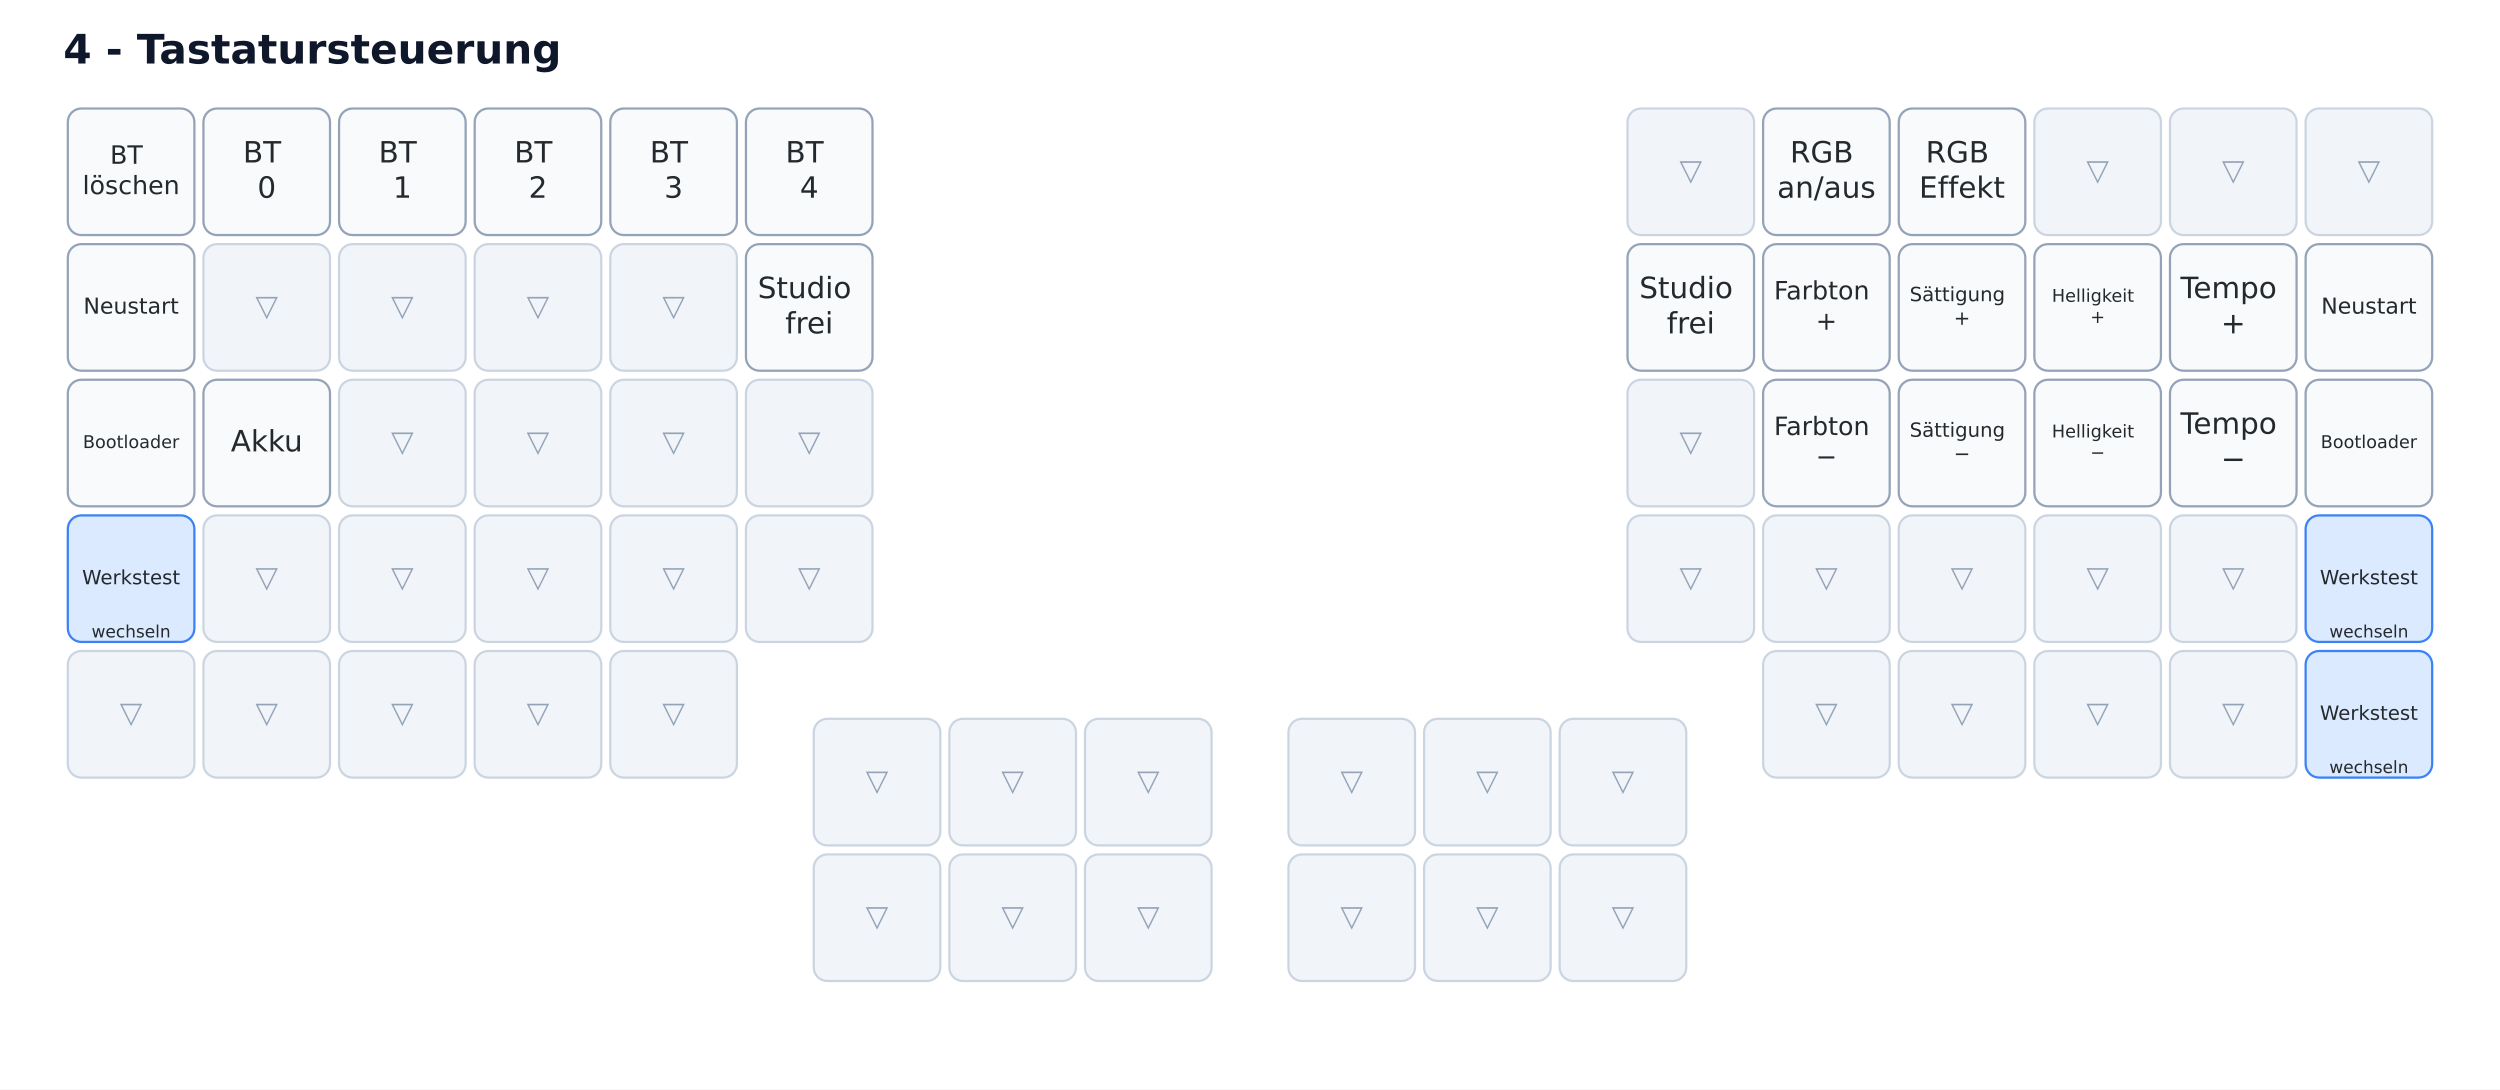
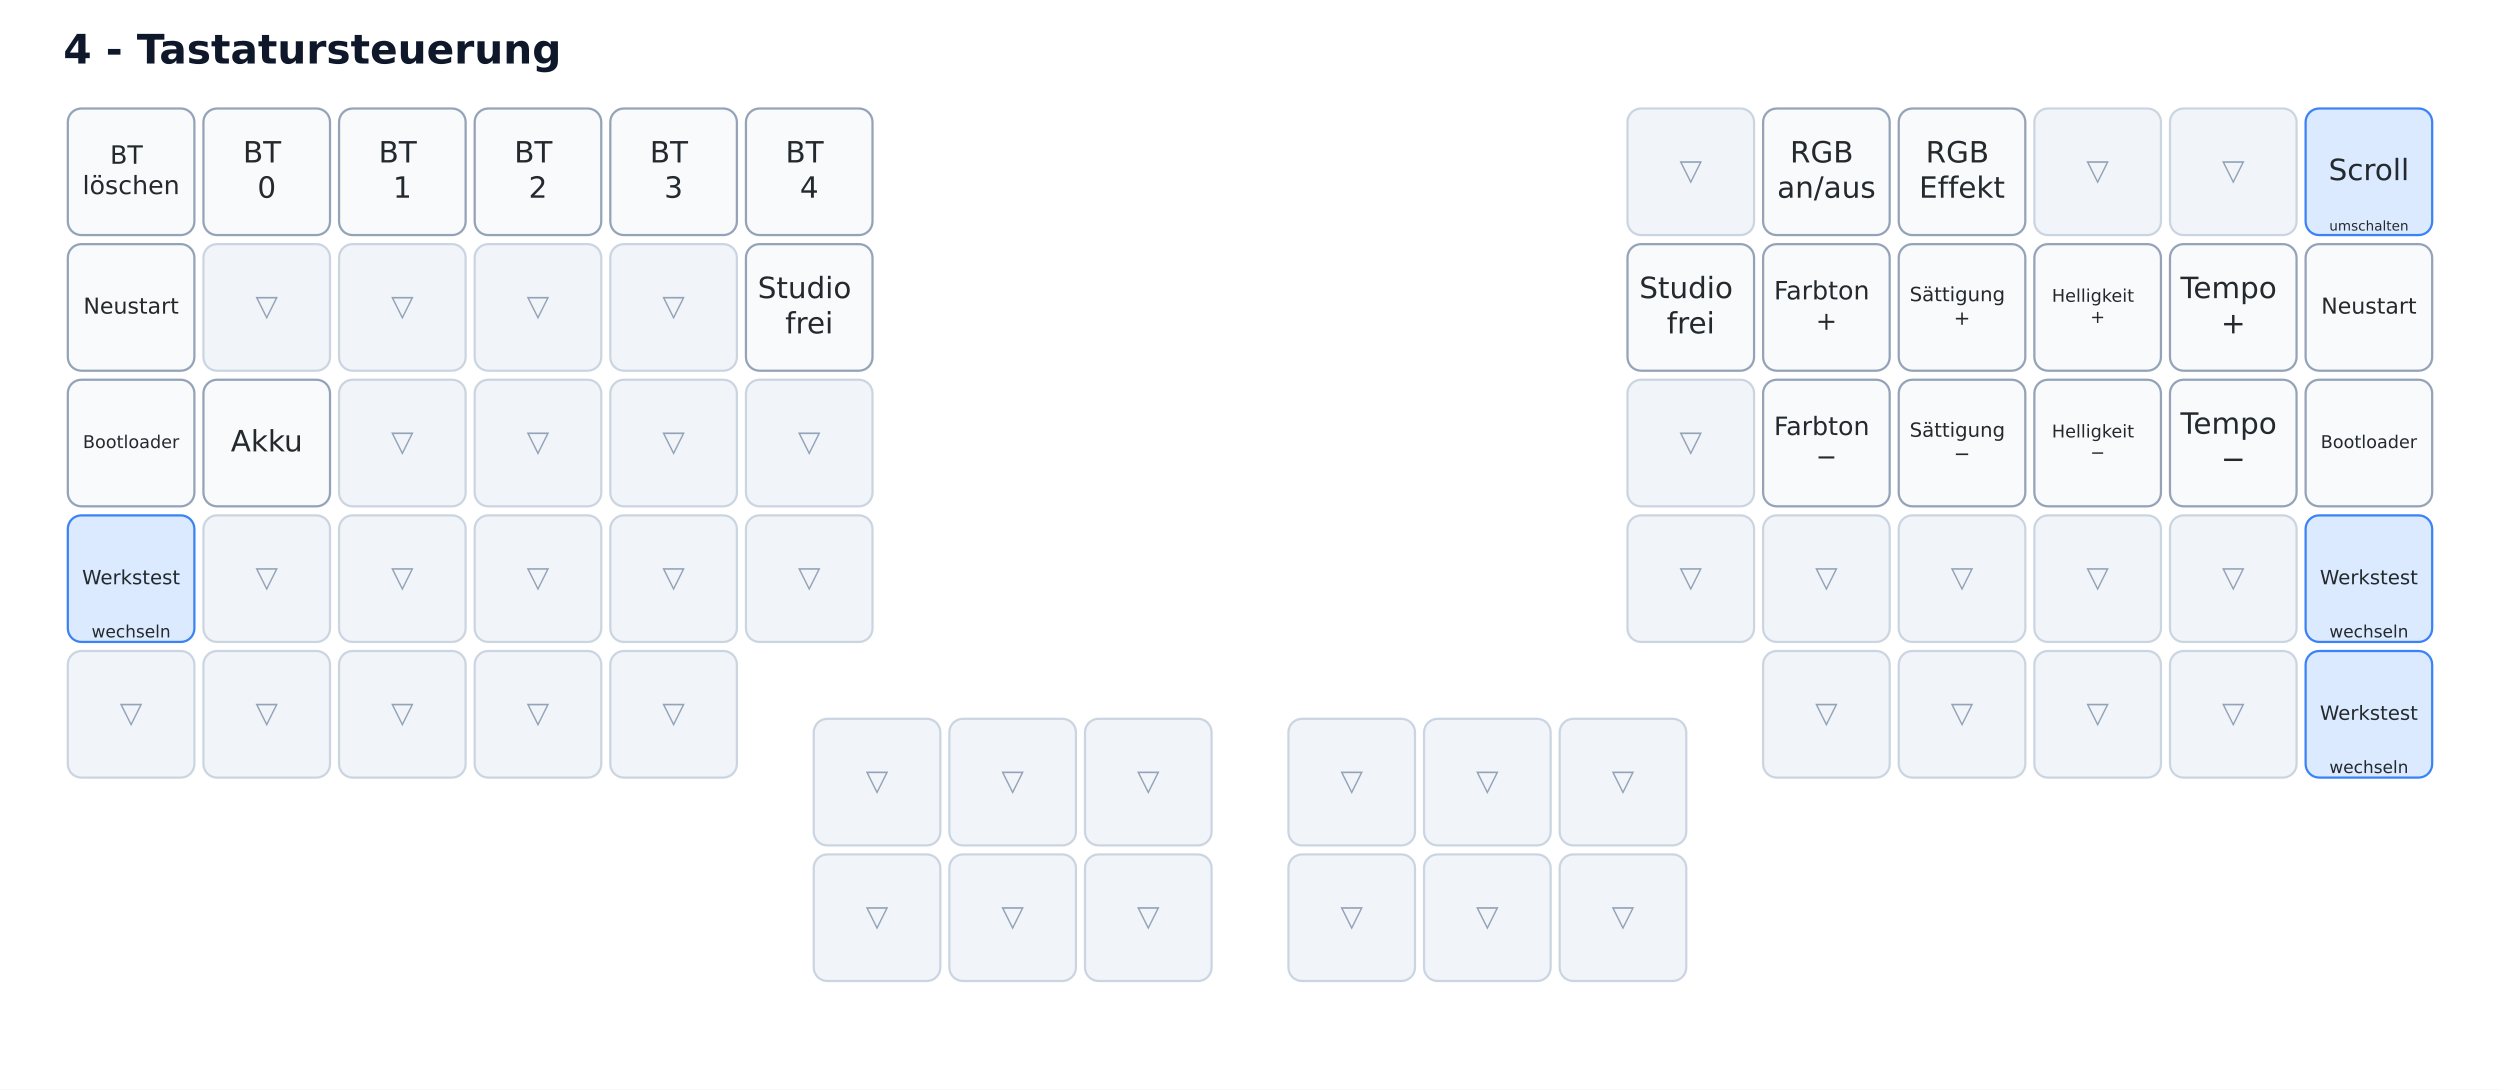
<svg xmlns="http://www.w3.org/2000/svg" width="1106" height="482" viewBox="0 0 1106 482" class="keymap">
  <rect width="100%" height="100%" fill="white" />
  <style>/* inherit to force styles through use tags */
svg path {
    fill: inherit;
}

/* font and background color specifications */
svg.keymap {
    font-family: SFMono-Regular,Consolas,Liberation Mono,Menlo,monospace;
    font-size: 14px;
    font-kerning: normal;
    text-rendering: optimizeLegibility;
    fill: #24292e;
}

/* default key styling */
rect.key {
    fill: #f6f8fa;
}

rect.key, rect.combo {
    stroke: #c9cccf;
    stroke-width: 1;
}

/* default key side styling, only used is draw_key_sides is set */
rect.side {
    filter: brightness(90%);
}

/* color accent for combo boxes */
rect.combo, rect.combo-separate {
    fill: #cdf;
}

/* color accent for held keys */
rect.held, rect.combo.held {
    fill: #fdd;
}

/* color accent for ghost (optional) keys */
rect.ghost, rect.combo.ghost {
    stroke-dasharray: 4, 4;
    stroke-width: 2;
}

text {
    text-anchor: middle;
    dominant-baseline: middle;
}

/* styling for layer labels */
text.label {
    font-weight: bold;
    text-anchor: start;
    stroke: white;
    stroke-width: 4;
    paint-order: stroke;
}

/* styling for optional footer */
text.footer {
    text-anchor: end;
    dominant-baseline: auto;
    stroke: white;
    stroke-width: 4;
    paint-order: stroke;
}

/* styling for combo tap, and key non-tap label text */
text.combo, text.hold, text.shifted, text.left, text.right, text.tl, text.tr, text.bl, text.br {
    font-size: 11px;
}

text.hold, text.bl, text.br {
    text-anchor: middle;
    dominant-baseline: auto;
}

text.shifted, text.tl, text.tr {
    text-anchor: middle;
    dominant-baseline: hanging;
}

text.left, text.tl, text.bl {
    text-anchor: start;
}

text.right, text.tr, text.br {
    text-anchor: end;
}

text.layer-activator {
    text-decoration: underline;
}

/* styling for hold/shifted label text in combo box */
text.combo.hold, text.combo.shifted, text.combo.left, text.combo.right {
    font-size: 8px;
}

/* lighter symbol for transparent keys */
text.trans {
    fill: #7b7e81;
}

/* styling for combo dendrons */
path.combo {
    stroke-width: 1;
    stroke: gray;
    fill: none;
}

/* Start Tabler Icons Cleanup */
/* cannot use height/width with glyphs */
.icon-tabler &gt; path {
    fill: inherit;
    stroke: inherit;
    stroke-width: 2;
}
/* hide tabler's default box */
.icon-tabler &gt; path[stroke="none"][fill="none"] {
    visibility: hidden;
}
/* End Tabler Icons Cleanup */


svg.keymap { font-family: 'DejaVu Sans', sans-serif; font-size: 13px; }
rect.key { fill: #f8fafc; stroke: #94a3b8; }
rect.layer { fill: #dbeafe; stroke: #3b82f6; }
rect.mouse { fill: #dcfce7; stroke: #16a34a; }
rect.trans { fill: #f1f5f9; stroke: #cbd5e1; }
text.trans { fill: #94a3b8; }
text.hold, text.shifted { font-size: 10px; }
text.label { font-size: 18px; fill: #0f172a; stroke: none; }
</style>
  <g transform="translate(28, 0)" class="layer-4 - Tastatursteuerung">
    <text x="0" y="23" class="label" id="Tastatursteuerung">4 - Tastatursteuerung</text>
    <g transform="translate(0, 46)">
      <g transform="translate(30, 30)" class="key keypos-0">
        <rect rx="6" ry="6" x="-28" y="-28" width="56" height="56" class="key" />
        <text x="0" y="0" class="key tap">
          <tspan x="0" dy="-0.6em" style="font-size: 86%">BT</tspan>
          <tspan x="0" dy="1.2em" style="font-size: 86%">löschen</tspan>
        </text>
      </g>
      <g transform="translate(90, 30)" class="key keypos-1">
        <rect rx="6" ry="6" x="-28" y="-28" width="56" height="56" class="key" />
        <text x="0" y="0" class="key tap">
          <tspan x="0" dy="-0.6em">BT</tspan>
          <tspan x="0" dy="1.2em">0</tspan>
        </text>
      </g>
      <g transform="translate(150, 30)" class="key keypos-2">
        <rect rx="6" ry="6" x="-28" y="-28" width="56" height="56" class="key" />
        <text x="0" y="0" class="key tap">
          <tspan x="0" dy="-0.6em">BT</tspan>
          <tspan x="0" dy="1.2em">1</tspan>
        </text>
      </g>
      <g transform="translate(210, 30)" class="key keypos-3">
        <rect rx="6" ry="6" x="-28" y="-28" width="56" height="56" class="key" />
        <text x="0" y="0" class="key tap">
          <tspan x="0" dy="-0.6em">BT</tspan>
          <tspan x="0" dy="1.2em">2</tspan>
        </text>
      </g>
      <g transform="translate(270, 30)" class="key keypos-4">
        <rect rx="6" ry="6" x="-28" y="-28" width="56" height="56" class="key" />
        <text x="0" y="0" class="key tap">
          <tspan x="0" dy="-0.6em">BT</tspan>
          <tspan x="0" dy="1.2em">3</tspan>
        </text>
      </g>
      <g transform="translate(330, 30)" class="key keypos-5">
        <rect rx="6" ry="6" x="-28" y="-28" width="56" height="56" class="key" />
        <text x="0" y="0" class="key tap">
          <tspan x="0" dy="-0.6em">BT</tspan>
          <tspan x="0" dy="1.2em">4</tspan>
        </text>
      </g>
      <g transform="translate(720, 30)" class="key trans keypos-6">
        <rect rx="6" ry="6" x="-28" y="-28" width="56" height="56" class="key trans" />
        <text x="0" y="0" class="key trans tap">▽</text>
      </g>
      <g transform="translate(780, 30)" class="key keypos-7">
        <rect rx="6" ry="6" x="-28" y="-28" width="56" height="56" class="key" />
        <text x="0" y="0" class="key tap">
          <tspan x="0" dy="-0.6em">RGB</tspan>
          <tspan x="0" dy="1.2em">an/aus</tspan>
        </text>
      </g>
      <g transform="translate(840, 30)" class="key keypos-8">
        <rect rx="6" ry="6" x="-28" y="-28" width="56" height="56" class="key" />
        <text x="0" y="0" class="key tap">
          <tspan x="0" dy="-0.6em">RGB</tspan>
          <tspan x="0" dy="1.2em">Effekt</tspan>
        </text>
      </g>
      <g transform="translate(900, 30)" class="key trans keypos-9">
        <rect rx="6" ry="6" x="-28" y="-28" width="56" height="56" class="key trans" />
        <text x="0" y="0" class="key trans tap">▽</text>
      </g>
      <g transform="translate(960, 30)" class="key trans keypos-10">
        <rect rx="6" ry="6" x="-28" y="-28" width="56" height="56" class="key trans" />
        <text x="0" y="0" class="key trans tap">▽</text>
      </g>
-       <g transform="translate(1020, 30)" class="key trans keypos-11">
-         <rect rx="6" ry="6" x="-28" y="-28" width="56" height="56" class="key trans" />
-         <text x="0" y="0" class="key trans tap">▽</text>
+       <g transform="translate(1020, 30)" class="key layer keypos-11">
+         <rect rx="6" ry="6" x="-28" y="-28" width="56" height="56" class="key layer" />
+         <text x="0" y="0" class="key layer tap">Scroll</text>
+         <text x="0" y="26" class="key layer hold">
+           <tspan style="font-size: 60%">umschalten</tspan>
+         </text>
      </g>
      <g transform="translate(30, 90)" class="key keypos-12">
        <rect rx="6" ry="6" x="-28" y="-28" width="56" height="56" class="key" />
        <text x="0" y="0" class="key tap">
          <tspan style="font-size: 75%">Neustart</tspan>
        </text>
      </g>
      <g transform="translate(90, 90)" class="key trans keypos-13">
        <rect rx="6" ry="6" x="-28" y="-28" width="56" height="56" class="key trans" />
        <text x="0" y="0" class="key trans tap">▽</text>
      </g>
      <g transform="translate(150, 90)" class="key trans keypos-14">
        <rect rx="6" ry="6" x="-28" y="-28" width="56" height="56" class="key trans" />
        <text x="0" y="0" class="key trans tap">▽</text>
      </g>
      <g transform="translate(210, 90)" class="key trans keypos-15">
        <rect rx="6" ry="6" x="-28" y="-28" width="56" height="56" class="key trans" />
        <text x="0" y="0" class="key trans tap">▽</text>
      </g>
      <g transform="translate(270, 90)" class="key trans keypos-16">
        <rect rx="6" ry="6" x="-28" y="-28" width="56" height="56" class="key trans" />
        <text x="0" y="0" class="key trans tap">▽</text>
      </g>
      <g transform="translate(330, 90)" class="key keypos-17">
        <rect rx="6" ry="6" x="-28" y="-28" width="56" height="56" class="key" />
        <text x="0" y="0" class="key tap">
          <tspan x="0" dy="-0.6em">Studio</tspan>
          <tspan x="0" dy="1.2em">frei</tspan>
        </text>
      </g>
      <g transform="translate(720, 90)" class="key keypos-18">
        <rect rx="6" ry="6" x="-28" y="-28" width="56" height="56" class="key" />
        <text x="0" y="0" class="key tap">
          <tspan x="0" dy="-0.6em">Studio</tspan>
          <tspan x="0" dy="1.2em">frei</tspan>
        </text>
      </g>
      <g transform="translate(780, 90)" class="key keypos-19">
        <rect rx="6" ry="6" x="-28" y="-28" width="56" height="56" class="key" />
        <text x="0" y="0" class="key tap">
          <tspan x="0" dy="-0.6em" style="font-size: 86%">Farbton</tspan>
          <tspan x="0" dy="1.2em" style="font-size: 86%">+</tspan>
        </text>
      </g>
      <g transform="translate(840, 90)" class="key keypos-20">
        <rect rx="6" ry="6" x="-28" y="-28" width="56" height="56" class="key" />
        <text x="0" y="0" class="key tap">
          <tspan x="0" dy="-0.6em" style="font-size: 67%">Sättigung</tspan>
          <tspan x="0" dy="1.2em" style="font-size: 67%">+</tspan>
        </text>
      </g>
      <g transform="translate(900, 90)" class="key keypos-21">
        <rect rx="6" ry="6" x="-28" y="-28" width="56" height="56" class="key" />
        <text x="0" y="0" class="key tap">
          <tspan x="0" dy="-0.6em" style="font-size: 60%">Helligkeit</tspan>
          <tspan x="0" dy="1.2em" style="font-size: 60%">+</tspan>
        </text>
      </g>
      <g transform="translate(960, 90)" class="key keypos-22">
        <rect rx="6" ry="6" x="-28" y="-28" width="56" height="56" class="key" />
        <text x="0" y="0" class="key tap">
          <tspan x="0" dy="-0.6em">Tempo</tspan>
          <tspan x="0" dy="1.2em">+</tspan>
        </text>
      </g>
      <g transform="translate(1020, 90)" class="key keypos-23">
        <rect rx="6" ry="6" x="-28" y="-28" width="56" height="56" class="key" />
        <text x="0" y="0" class="key tap">
          <tspan style="font-size: 75%">Neustart</tspan>
        </text>
      </g>
      <g transform="translate(30, 150)" class="key keypos-24">
        <rect rx="6" ry="6" x="-28" y="-28" width="56" height="56" class="key" />
        <text x="0" y="0" class="key tap">
          <tspan style="font-size: 60%">Bootloader</tspan>
        </text>
      </g>
      <g transform="translate(90, 150)" class="key keypos-25">
        <rect rx="6" ry="6" x="-28" y="-28" width="56" height="56" class="key" />
        <text x="0" y="0" class="key tap">Akku</text>
      </g>
      <g transform="translate(150, 150)" class="key trans keypos-26">
        <rect rx="6" ry="6" x="-28" y="-28" width="56" height="56" class="key trans" />
        <text x="0" y="0" class="key trans tap">▽</text>
      </g>
      <g transform="translate(210, 150)" class="key trans keypos-27">
        <rect rx="6" ry="6" x="-28" y="-28" width="56" height="56" class="key trans" />
        <text x="0" y="0" class="key trans tap">▽</text>
      </g>
      <g transform="translate(270, 150)" class="key trans keypos-28">
        <rect rx="6" ry="6" x="-28" y="-28" width="56" height="56" class="key trans" />
        <text x="0" y="0" class="key trans tap">▽</text>
      </g>
      <g transform="translate(330, 150)" class="key trans keypos-29">
        <rect rx="6" ry="6" x="-28" y="-28" width="56" height="56" class="key trans" />
        <text x="0" y="0" class="key trans tap">▽</text>
      </g>
      <g transform="translate(720, 150)" class="key trans keypos-30">
        <rect rx="6" ry="6" x="-28" y="-28" width="56" height="56" class="key trans" />
        <text x="0" y="0" class="key trans tap">▽</text>
      </g>
      <g transform="translate(780, 150)" class="key keypos-31">
        <rect rx="6" ry="6" x="-28" y="-28" width="56" height="56" class="key" />
        <text x="0" y="0" class="key tap">
          <tspan x="0" dy="-0.6em" style="font-size: 86%">Farbton</tspan>
          <tspan x="0" dy="1.2em" style="font-size: 86%">−</tspan>
        </text>
      </g>
      <g transform="translate(840, 150)" class="key keypos-32">
        <rect rx="6" ry="6" x="-28" y="-28" width="56" height="56" class="key" />
        <text x="0" y="0" class="key tap">
          <tspan x="0" dy="-0.6em" style="font-size: 67%">Sättigung</tspan>
          <tspan x="0" dy="1.2em" style="font-size: 67%">−</tspan>
        </text>
      </g>
      <g transform="translate(900, 150)" class="key keypos-33">
        <rect rx="6" ry="6" x="-28" y="-28" width="56" height="56" class="key" />
        <text x="0" y="0" class="key tap">
          <tspan x="0" dy="-0.6em" style="font-size: 60%">Helligkeit</tspan>
          <tspan x="0" dy="1.2em" style="font-size: 60%">−</tspan>
        </text>
      </g>
      <g transform="translate(960, 150)" class="key keypos-34">
        <rect rx="6" ry="6" x="-28" y="-28" width="56" height="56" class="key" />
        <text x="0" y="0" class="key tap">
          <tspan x="0" dy="-0.6em">Tempo</tspan>
          <tspan x="0" dy="1.2em">−</tspan>
        </text>
      </g>
      <g transform="translate(1020, 150)" class="key keypos-35">
        <rect rx="6" ry="6" x="-28" y="-28" width="56" height="56" class="key" />
        <text x="0" y="0" class="key tap">
          <tspan style="font-size: 60%">Bootloader</tspan>
        </text>
      </g>
      <g transform="translate(30, 210)" class="key layer keypos-36">
        <rect rx="6" ry="6" x="-28" y="-28" width="56" height="56" class="key layer" />
        <text x="0" y="0" class="key layer tap">
          <tspan style="font-size: 67%">Werkstest</tspan>
        </text>
        <text x="0" y="26" class="key layer hold">
          <tspan style="font-size: 75%">wechseln</tspan>
        </text>
      </g>
      <g transform="translate(90, 210)" class="key trans keypos-37">
        <rect rx="6" ry="6" x="-28" y="-28" width="56" height="56" class="key trans" />
        <text x="0" y="0" class="key trans tap">▽</text>
      </g>
      <g transform="translate(150, 210)" class="key trans keypos-38">
        <rect rx="6" ry="6" x="-28" y="-28" width="56" height="56" class="key trans" />
        <text x="0" y="0" class="key trans tap">▽</text>
      </g>
      <g transform="translate(210, 210)" class="key trans keypos-39">
        <rect rx="6" ry="6" x="-28" y="-28" width="56" height="56" class="key trans" />
        <text x="0" y="0" class="key trans tap">▽</text>
      </g>
      <g transform="translate(270, 210)" class="key trans keypos-40">
        <rect rx="6" ry="6" x="-28" y="-28" width="56" height="56" class="key trans" />
        <text x="0" y="0" class="key trans tap">▽</text>
      </g>
      <g transform="translate(330, 210)" class="key trans keypos-41">
        <rect rx="6" ry="6" x="-28" y="-28" width="56" height="56" class="key trans" />
        <text x="0" y="0" class="key trans tap">▽</text>
      </g>
      <g transform="translate(720, 210)" class="key trans keypos-42">
        <rect rx="6" ry="6" x="-28" y="-28" width="56" height="56" class="key trans" />
        <text x="0" y="0" class="key trans tap">▽</text>
      </g>
      <g transform="translate(780, 210)" class="key trans keypos-43">
        <rect rx="6" ry="6" x="-28" y="-28" width="56" height="56" class="key trans" />
        <text x="0" y="0" class="key trans tap">▽</text>
      </g>
      <g transform="translate(840, 210)" class="key trans keypos-44">
        <rect rx="6" ry="6" x="-28" y="-28" width="56" height="56" class="key trans" />
        <text x="0" y="0" class="key trans tap">▽</text>
      </g>
      <g transform="translate(900, 210)" class="key trans keypos-45">
        <rect rx="6" ry="6" x="-28" y="-28" width="56" height="56" class="key trans" />
        <text x="0" y="0" class="key trans tap">▽</text>
      </g>
      <g transform="translate(960, 210)" class="key trans keypos-46">
        <rect rx="6" ry="6" x="-28" y="-28" width="56" height="56" class="key trans" />
        <text x="0" y="0" class="key trans tap">▽</text>
      </g>
      <g transform="translate(1020, 210)" class="key layer keypos-47">
        <rect rx="6" ry="6" x="-28" y="-28" width="56" height="56" class="key layer" />
        <text x="0" y="0" class="key layer tap">
          <tspan style="font-size: 67%">Werkstest</tspan>
        </text>
        <text x="0" y="26" class="key layer hold">
          <tspan style="font-size: 75%">wechseln</tspan>
        </text>
      </g>
      <g transform="translate(30, 270)" class="key trans keypos-48">
        <rect rx="6" ry="6" x="-28" y="-28" width="56" height="56" class="key trans" />
        <text x="0" y="0" class="key trans tap">▽</text>
      </g>
      <g transform="translate(90, 270)" class="key trans keypos-49">
        <rect rx="6" ry="6" x="-28" y="-28" width="56" height="56" class="key trans" />
        <text x="0" y="0" class="key trans tap">▽</text>
      </g>
      <g transform="translate(150, 270)" class="key trans keypos-50">
        <rect rx="6" ry="6" x="-28" y="-28" width="56" height="56" class="key trans" />
        <text x="0" y="0" class="key trans tap">▽</text>
      </g>
      <g transform="translate(210, 270)" class="key trans keypos-51">
        <rect rx="6" ry="6" x="-28" y="-28" width="56" height="56" class="key trans" />
        <text x="0" y="0" class="key trans tap">▽</text>
      </g>
      <g transform="translate(270, 270)" class="key trans keypos-52">
        <rect rx="6" ry="6" x="-28" y="-28" width="56" height="56" class="key trans" />
        <text x="0" y="0" class="key trans tap">▽</text>
      </g>
      <g transform="translate(780, 270)" class="key trans keypos-53">
        <rect rx="6" ry="6" x="-28" y="-28" width="56" height="56" class="key trans" />
        <text x="0" y="0" class="key trans tap">▽</text>
      </g>
      <g transform="translate(840, 270)" class="key trans keypos-54">
        <rect rx="6" ry="6" x="-28" y="-28" width="56" height="56" class="key trans" />
        <text x="0" y="0" class="key trans tap">▽</text>
      </g>
      <g transform="translate(900, 270)" class="key trans keypos-55">
        <rect rx="6" ry="6" x="-28" y="-28" width="56" height="56" class="key trans" />
        <text x="0" y="0" class="key trans tap">▽</text>
      </g>
      <g transform="translate(960, 270)" class="key trans keypos-56">
        <rect rx="6" ry="6" x="-28" y="-28" width="56" height="56" class="key trans" />
        <text x="0" y="0" class="key trans tap">▽</text>
      </g>
      <g transform="translate(1020, 270)" class="key layer keypos-57">
        <rect rx="6" ry="6" x="-28" y="-28" width="56" height="56" class="key layer" />
        <text x="0" y="0" class="key layer tap">
          <tspan style="font-size: 67%">Werkstest</tspan>
        </text>
        <text x="0" y="26" class="key layer hold">
          <tspan style="font-size: 75%">wechseln</tspan>
        </text>
      </g>
      <g transform="translate(360, 300)" class="key trans keypos-58">
        <rect rx="6" ry="6" x="-28" y="-28" width="56" height="56" class="key trans" />
        <text x="0" y="0" class="key trans tap">▽</text>
      </g>
      <g transform="translate(420, 300)" class="key trans keypos-59">
        <rect rx="6" ry="6" x="-28" y="-28" width="56" height="56" class="key trans" />
        <text x="0" y="0" class="key trans tap">▽</text>
      </g>
      <g transform="translate(480, 300)" class="key trans keypos-60">
        <rect rx="6" ry="6" x="-28" y="-28" width="56" height="56" class="key trans" />
        <text x="0" y="0" class="key trans tap">▽</text>
      </g>
      <g transform="translate(570, 300)" class="key trans keypos-61">
        <rect rx="6" ry="6" x="-28" y="-28" width="56" height="56" class="key trans" />
        <text x="0" y="0" class="key trans tap">▽</text>
      </g>
      <g transform="translate(630, 300)" class="key trans keypos-62">
        <rect rx="6" ry="6" x="-28" y="-28" width="56" height="56" class="key trans" />
        <text x="0" y="0" class="key trans tap">▽</text>
      </g>
      <g transform="translate(690, 300)" class="key trans keypos-63">
        <rect rx="6" ry="6" x="-28" y="-28" width="56" height="56" class="key trans" />
        <text x="0" y="0" class="key trans tap">▽</text>
      </g>
      <g transform="translate(360, 360)" class="key trans keypos-64">
        <rect rx="6" ry="6" x="-28" y="-28" width="56" height="56" class="key trans" />
        <text x="0" y="0" class="key trans tap">▽</text>
      </g>
      <g transform="translate(420, 360)" class="key trans keypos-65">
        <rect rx="6" ry="6" x="-28" y="-28" width="56" height="56" class="key trans" />
        <text x="0" y="0" class="key trans tap">▽</text>
      </g>
      <g transform="translate(480, 360)" class="key trans keypos-66">
        <rect rx="6" ry="6" x="-28" y="-28" width="56" height="56" class="key trans" />
        <text x="0" y="0" class="key trans tap">▽</text>
      </g>
      <g transform="translate(570, 360)" class="key trans keypos-67">
        <rect rx="6" ry="6" x="-28" y="-28" width="56" height="56" class="key trans" />
        <text x="0" y="0" class="key trans tap">▽</text>
      </g>
      <g transform="translate(630, 360)" class="key trans keypos-68">
        <rect rx="6" ry="6" x="-28" y="-28" width="56" height="56" class="key trans" />
        <text x="0" y="0" class="key trans tap">▽</text>
      </g>
      <g transform="translate(690, 360)" class="key trans keypos-69">
        <rect rx="6" ry="6" x="-28" y="-28" width="56" height="56" class="key trans" />
        <text x="0" y="0" class="key trans tap">▽</text>
      </g>
    </g>
  </g>
</svg>
